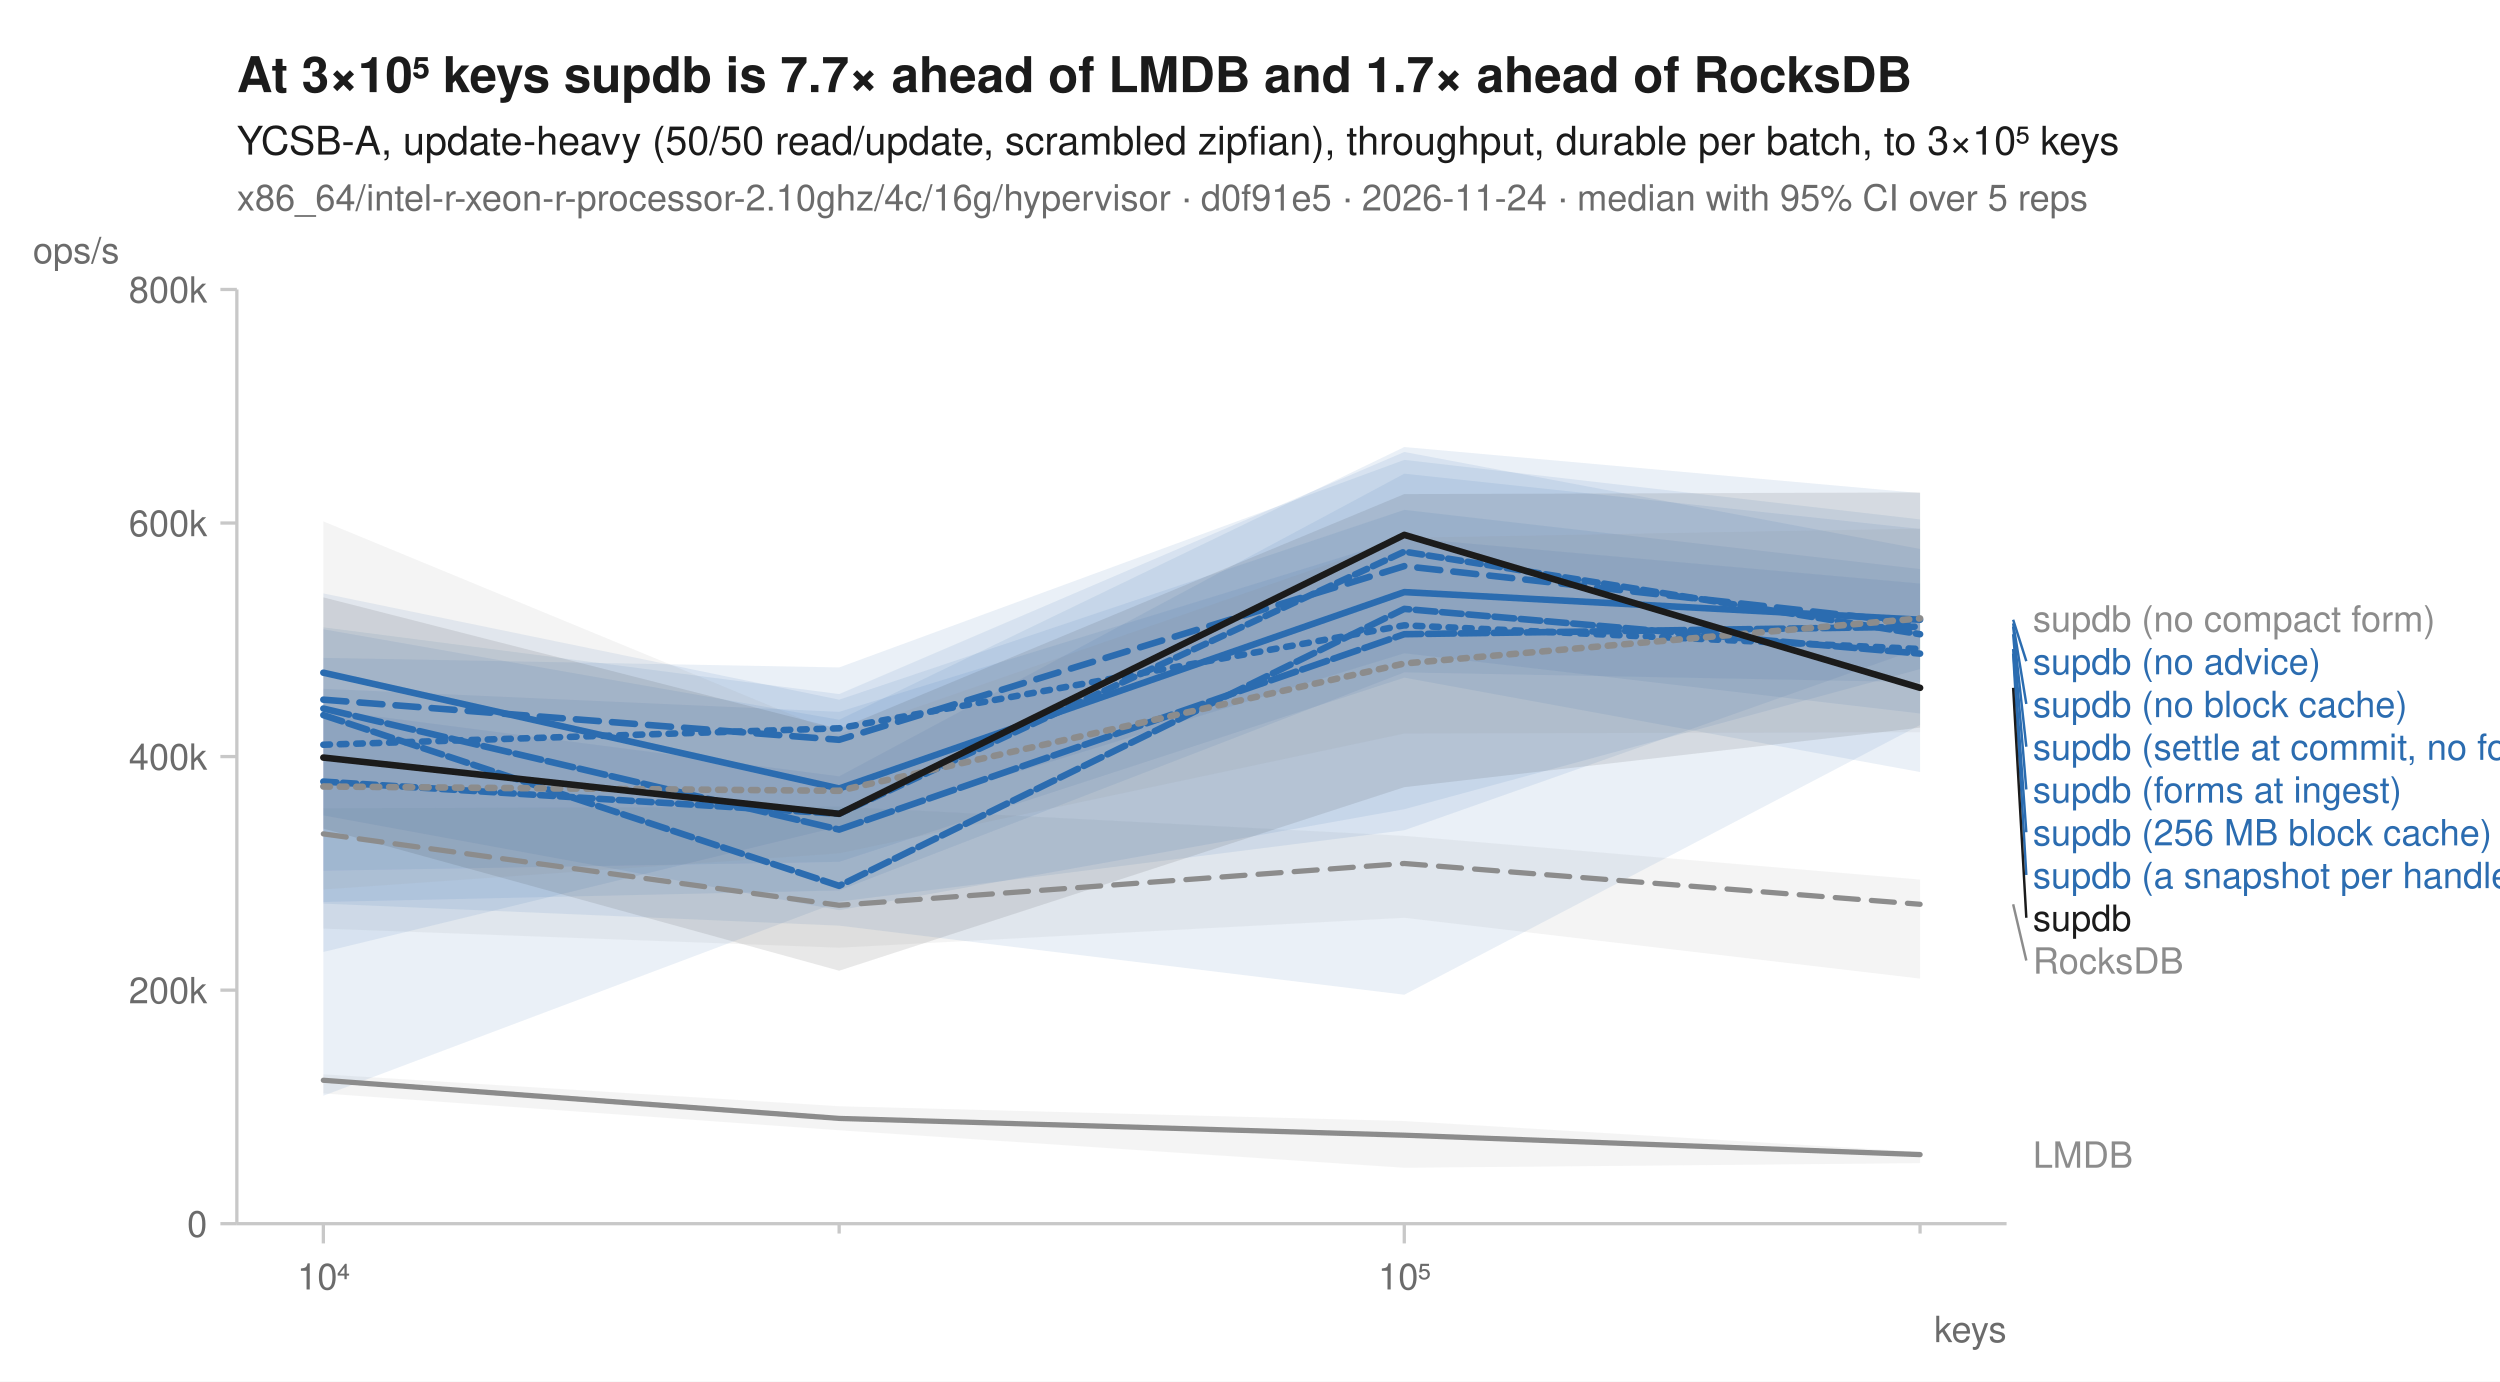
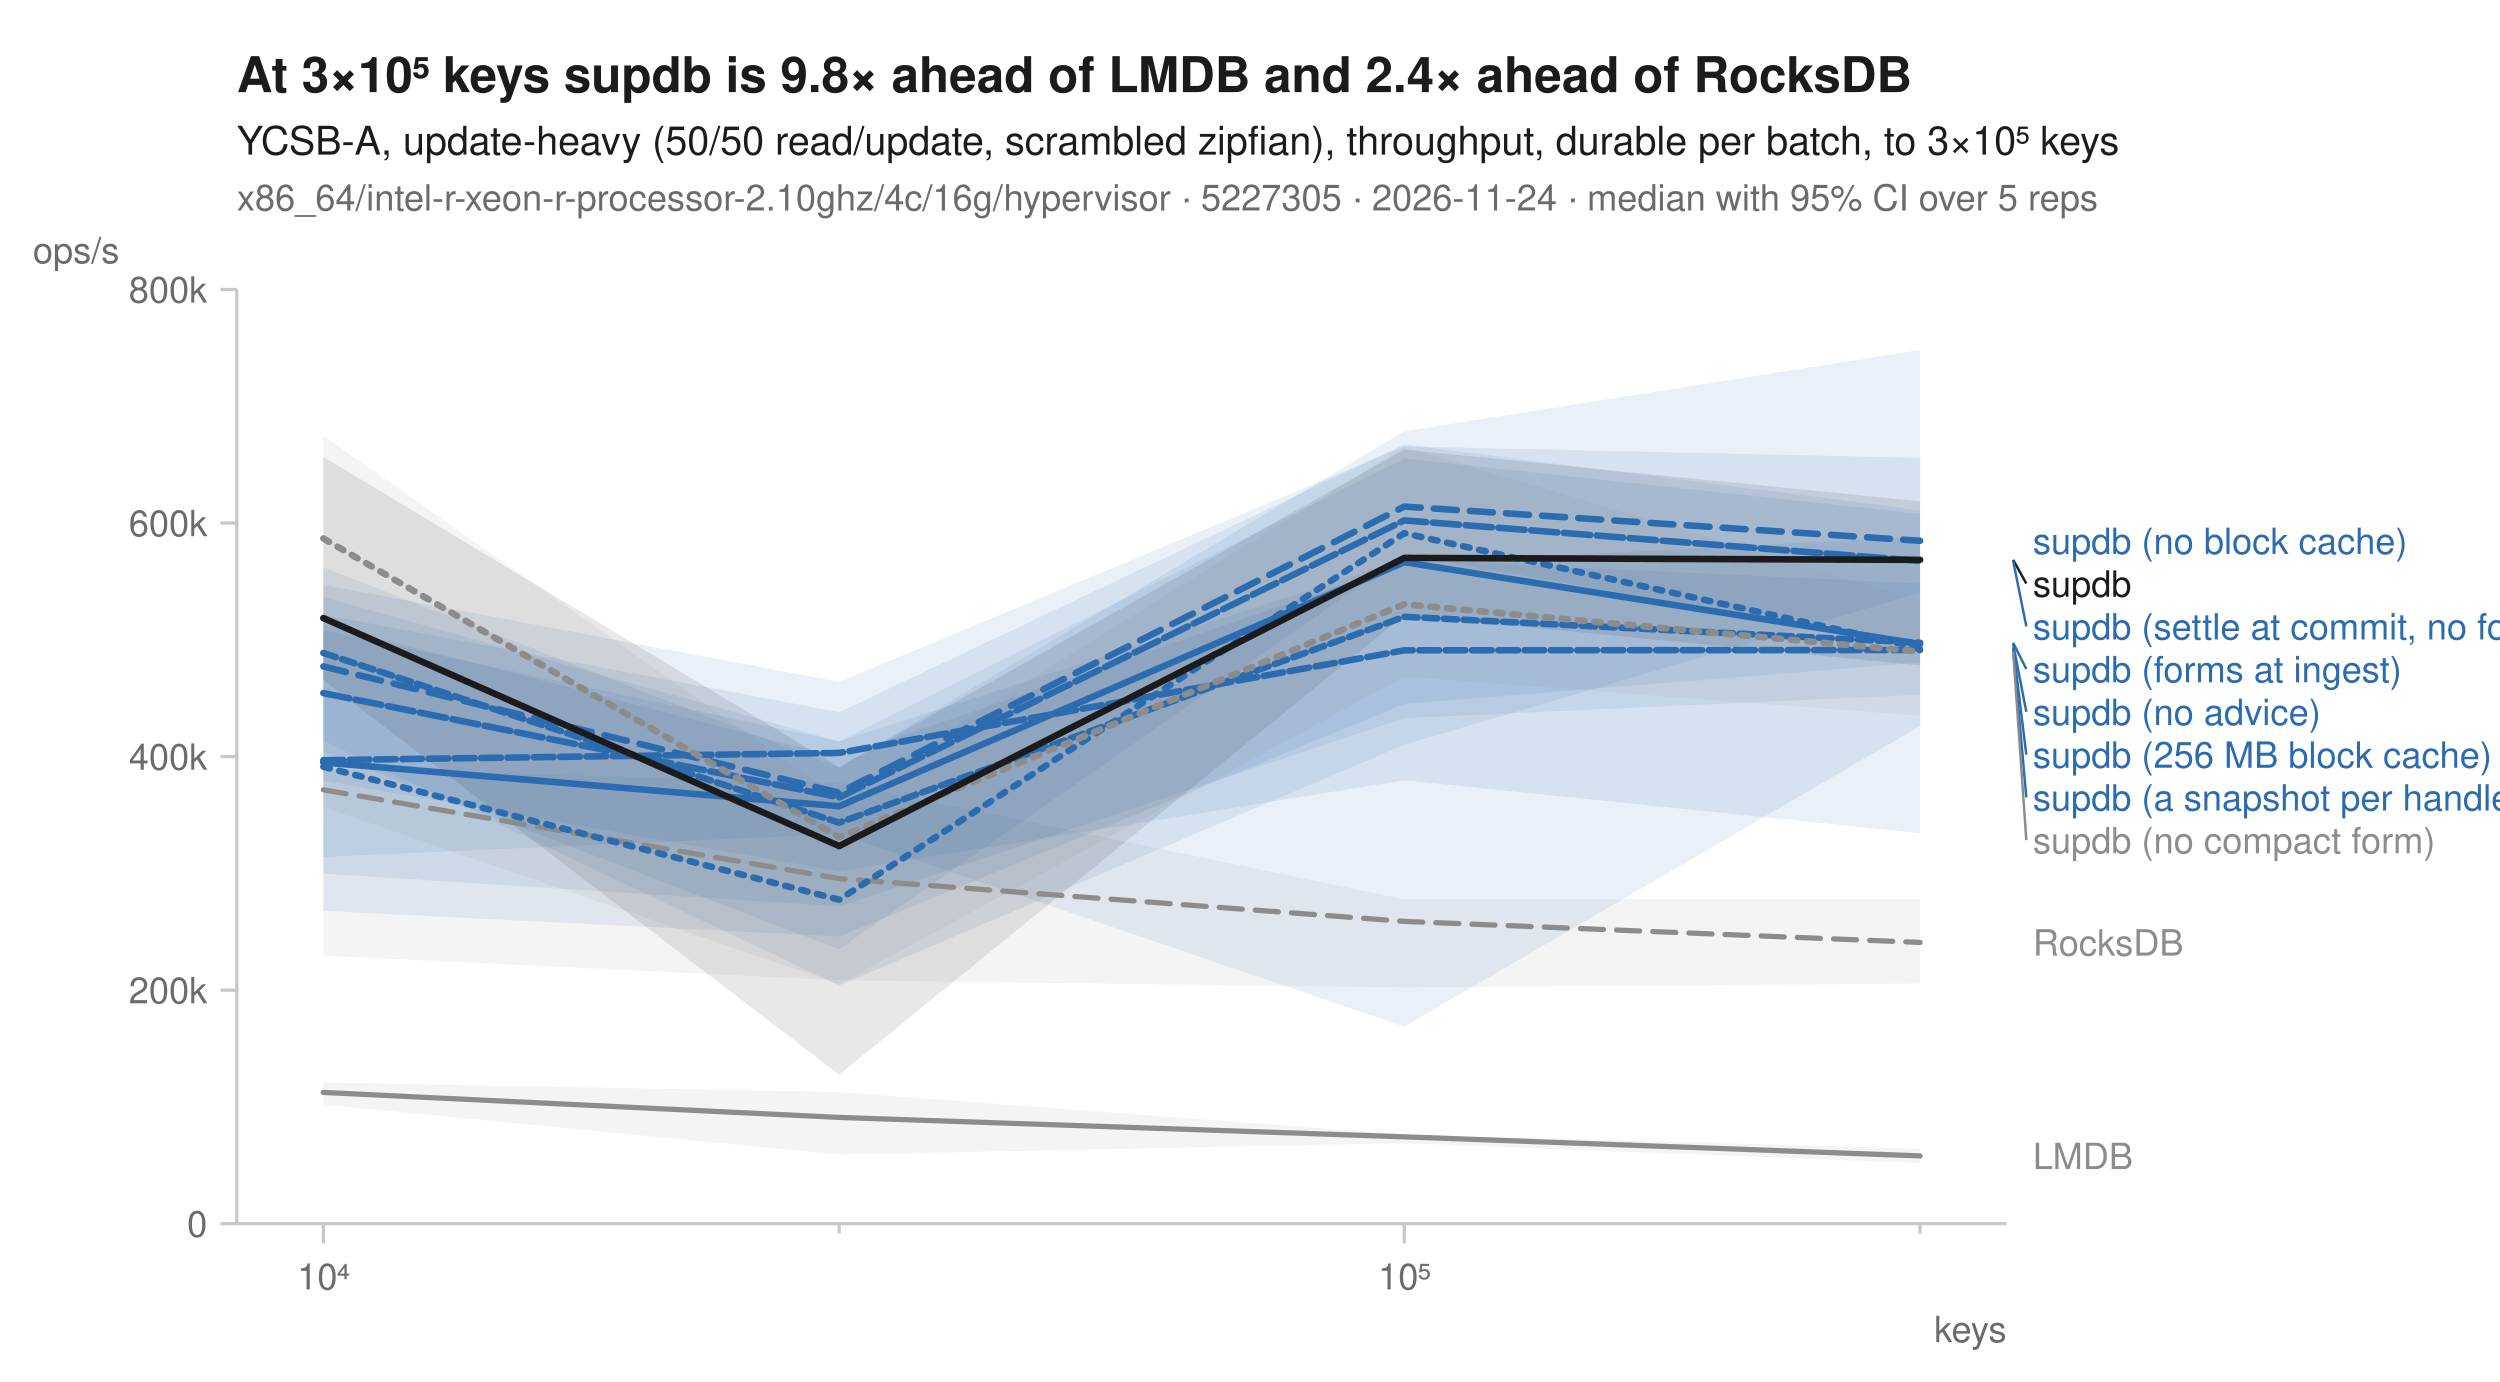
<svg xmlns="http://www.w3.org/2000/svg" width="760" height="420" viewBox="0 0 760 420" font-family="-apple-system, BlinkMacSystemFont, 'Segoe UI', Helvetica, Arial, sans-serif" fill="#1b1b1b">
  <rect width="760" height="420" fill="white" />
-   <text x="72" y="28" font-size="15" font-weight="600">At 3×10⁵ keys supdb is 7.7× ahead of LMDB and 1.7× ahead of RocksDB</text>
+   <text x="72" y="28" font-size="15" font-weight="600">At 3×10⁵ keys supdb is 9.8× ahead of LMDB and 2.4× ahead of RocksDB</text>
  <text x="72" y="47" font-size="12">YCSB-A, update-heavy (50/50 read/update, scrambled zipfian), throughput, durable per batch, to 3×10⁵ keys</text>
-   <text x="72" y="64" font-size="11" fill="#6b6b6b">x86_64/intel-r-xeon-r-processor-2.10ghz/4c/16g/hypervisor · d0f91e5 · 2026-11-24 · median with 95% CI over 5 reps</text>
+   <text x="72" y="64" font-size="11" fill="#6b6b6b">x86_64/intel-r-xeon-r-processor-2.10ghz/4c/16g/hypervisor · 5227305 · 2026-11-24 · median with 95% CI over 5 reps</text>
  <line x1="72" y1="372" x2="610" y2="372" stroke="#c8c8c8" stroke-width="1" />
  <line x1="72" y1="88" x2="72" y2="372" stroke="#c8c8c8" stroke-width="1" />
  <line x1="98.3" y1="372" x2="98.3" y2="378" stroke="#c8c8c8" stroke-width="1" />
  <text x="98.3" y="392" font-size="11" text-anchor="middle" fill="#6b6b6b">10⁴</text>
  <line x1="255.1" y1="372" x2="255.1" y2="375" stroke="#c8c8c8" stroke-width="1" />
  <line x1="426.9" y1="372" x2="426.9" y2="378" stroke="#c8c8c8" stroke-width="1" />
  <text x="426.9" y="392" font-size="11" text-anchor="middle" fill="#6b6b6b">10⁵</text>
  <line x1="583.7" y1="372" x2="583.7" y2="375" stroke="#c8c8c8" stroke-width="1" />
  <text x="610" y="408" font-size="11" text-anchor="end" fill="#6b6b6b">keys</text>
  <line x1="67" y1="372.0" x2="72" y2="372.0" stroke="#c8c8c8" stroke-width="1" />
  <text x="63" y="376.0" font-size="11" text-anchor="end" fill="#6b6b6b">0</text>
  <line x1="67" y1="301.0" x2="72" y2="301.0" stroke="#c8c8c8" stroke-width="1" />
  <text x="63" y="305.0" font-size="11" text-anchor="end" fill="#6b6b6b">200k</text>
  <line x1="67" y1="230.0" x2="72" y2="230.0" stroke="#c8c8c8" stroke-width="1" />
  <text x="63" y="234.0" font-size="11" text-anchor="end" fill="#6b6b6b">400k</text>
  <line x1="67" y1="159.0" x2="72" y2="159.0" stroke="#c8c8c8" stroke-width="1" />
  <text x="63" y="163.0" font-size="11" text-anchor="end" fill="#6b6b6b">600k</text>
  <line x1="67" y1="88.0" x2="72" y2="88.0" stroke="#c8c8c8" stroke-width="1" />
  <text x="63" y="92.0" font-size="11" text-anchor="end" fill="#6b6b6b">800k</text>
  <text x="10" y="80" font-size="11" text-anchor="start" fill="#6b6b6b">ops/s</text>
-   <path d="M98.3,245.7 L255.1,245.2 L426.9,254.1 L583.7,267.4 L583.7,297.5 L426.9,279.0 L255.1,288.1 L98.3,282.3 Z" fill="#8c8c8c" fill-opacity="0.10" />
-   <path d="M98.3,326.6 L255.1,336.3 L426.9,340.8 L583.7,350.2 L583.7,353.6 L426.9,355.0 L255.1,343.6 L98.3,332.4 Z" fill="#8c8c8c" fill-opacity="0.10" />
-   <path d="M98.3,200.0 L255.1,202.9 L426.9,139.8 L583.7,157.9 L583.7,220.4 L426.9,302.4 L255.1,281.4 L98.3,274.7 Z" fill="#2b6cb0" fill-opacity="0.10" />
-   <path d="M98.3,191.3 L255.1,218.8 L426.9,135.9 L583.7,149.9 L583.7,216.9 L426.9,198.6 L255.1,251.3 L98.3,289.4 Z" fill="#2b6cb0" fill-opacity="0.10" />
-   <path d="M98.3,190.7 L255.1,211.0 L426.9,137.4 L583.7,166.9 L583.7,234.7 L426.9,206.0 L255.1,262.0 L98.3,264.7 Z" fill="#2b6cb0" fill-opacity="0.10" />
-   <path d="M98.3,209.4 L255.1,216.4 L426.9,163.5 L583.7,177.4 L583.7,207.4 L426.9,204.4 L255.1,270.7 L98.3,274.2 Z" fill="#2b6cb0" fill-opacity="0.10" />
-   <path d="M98.3,180.4 L255.1,212.7 L426.9,155.0 L583.7,173.0 L583.7,197.1 L426.9,252.4 L255.1,274.1 L98.3,333.1 Z" fill="#2b6cb0" fill-opacity="0.10" />
-   <path d="M98.3,215.7 L255.1,236.0 L426.9,144.0 L583.7,160.8 L583.7,203.4 L426.9,246.0 L255.1,276.7 L98.3,247.9 Z" fill="#2b6cb0" fill-opacity="0.10" />
-   <path d="M98.3,158.5 L255.1,223.2 L426.9,163.5 L583.7,160.7 L583.7,222.6 L426.9,223.0 L255.1,259.4 L98.3,270.4 Z" fill="#8c8c8c" fill-opacity="0.10" />
-   <path d="M98.3,181.6 L255.1,221.6 L426.9,150.2 L583.7,149.7 L583.7,221.2 L426.9,239.3 L255.1,295.1 L98.3,251.9 Z" fill="#1b1b1b" fill-opacity="0.10" />
-   <path d="M98.3,253.5 L255.1,275.2 L426.9,262.5 L583.7,274.9 " fill="none" stroke="#8c8c8c" stroke-width="1.6" stroke-linejoin="round" stroke-linecap="round" stroke-dasharray="7,4" />
-   <path d="M98.3,328.4 L255.1,340.0 L426.9,345.1 L583.7,351.0 " fill="none" stroke="#8c8c8c" stroke-width="1.6" stroke-linejoin="round" stroke-linecap="round" />
-   <path d="M98.3,226.4 L255.1,221.4 L426.9,190.1 L583.7,197.3 " fill="none" stroke="#2b6cb0" stroke-width="2" stroke-linejoin="round" stroke-linecap="round" stroke-dasharray="2,3" />
-   <path d="M98.3,212.7 L255.1,224.9 L426.9,172.1 L583.7,189.5 " fill="none" stroke="#2b6cb0" stroke-width="2" stroke-linejoin="round" stroke-linecap="round" stroke-dasharray="7,4" />
-   <path d="M98.3,204.5 L255.1,239.7 L426.9,180.0 L583.7,188.4 " fill="none" stroke="#2b6cb0" stroke-width="2" stroke-linejoin="round" stroke-linecap="round" />
-   <path d="M98.3,217.4 L255.1,269.3 L426.9,185.1 L583.7,198.7 " fill="none" stroke="#2b6cb0" stroke-width="2" stroke-linejoin="round" stroke-linecap="round" stroke-dasharray="6,2" />
-   <path d="M98.3,215.4 L255.1,252.2 L426.9,192.8 L583.7,190.5 " fill="none" stroke="#2b6cb0" stroke-width="2" stroke-linejoin="round" stroke-linecap="round" stroke-dasharray="8,2" />
-   <path d="M98.3,237.6 L255.1,247.4 L426.9,167.7 L583.7,192.8 " fill="none" stroke="#2b6cb0" stroke-width="2" stroke-linejoin="round" stroke-linecap="round" stroke-dasharray="4,2" />
-   <path d="M98.3,239.1 L255.1,240.4 L426.9,201.7 L583.7,188.0 " fill="none" stroke="#8c8c8c" stroke-width="2" stroke-linejoin="round" stroke-linecap="round" stroke-dasharray="2,3" />
-   <path d="M98.3,230.3 L255.1,247.4 L426.9,162.6 L583.7,209.1 " fill="none" stroke="#1b1b1b" stroke-width="2" stroke-linejoin="round" stroke-linecap="round" />
-   <text x="618.0" y="192.0" font-size="11" fill="#8c8c8c">supdb (no compact form)</text>
-   <line x1="612.0" y1="188.4" x2="616.0" y2="201.0" stroke="#2b6cb0" stroke-width="0.75" />
-   <text x="618.0" y="205.0" font-size="11" fill="#2b6cb0">supdb (no advice)</text>
-   <line x1="612.0" y1="189.5" x2="616.0" y2="214.0" stroke="#2b6cb0" stroke-width="0.75" />
-   <text x="618.0" y="218.0" font-size="11" fill="#2b6cb0">supdb (no block cache)</text>
-   <line x1="612.0" y1="190.5" x2="616.0" y2="227.0" stroke="#2b6cb0" stroke-width="0.75" />
-   <text x="618.0" y="231.0" font-size="11" fill="#2b6cb0">supdb (settle at commit, no forms)</text>
-   <line x1="612.0" y1="192.8" x2="616.0" y2="240.0" stroke="#2b6cb0" stroke-width="0.75" />
-   <text x="618.0" y="244.0" font-size="11" fill="#2b6cb0">supdb (forms at ingest)</text>
-   <line x1="612.0" y1="197.3" x2="616.0" y2="253.0" stroke="#2b6cb0" stroke-width="0.75" />
-   <text x="618.0" y="257.0" font-size="11" fill="#2b6cb0">supdb (256 MB block cache)</text>
-   <line x1="612.0" y1="198.7" x2="616.0" y2="266.0" stroke="#2b6cb0" stroke-width="0.75" />
-   <text x="618.0" y="270.0" font-size="11" fill="#2b6cb0">supdb (a snapshot per handle)</text>
-   <line x1="612.0" y1="209.1" x2="616.0" y2="279.0" stroke="#1b1b1b" stroke-width="0.75" />
-   <text x="618.0" y="283.0" font-size="11" fill="#1b1b1b">supdb</text>
-   <line x1="612.0" y1="274.9" x2="616.0" y2="292.0" stroke="#8c8c8c" stroke-width="0.75" />
-   <text x="618.0" y="296.0" font-size="11" fill="#8c8c8c">RocksDB</text>
-   <text x="618.0" y="355.0" font-size="11" fill="#8c8c8c">LMDB</text>
+   <path d="M98.3,233.7 L255.1,237.9 L426.9,273.4 L583.7,273.4 L583.7,299.0 L426.9,300.2 L255.1,298.0 L98.3,290.5 Z" fill="#8c8c8c" fill-opacity="0.10" />
+   <path d="M98.3,329.1 L255.1,332.0 L426.9,344.9 L583.7,349.2 L583.7,353.6 L426.9,347.5 L255.1,351.0 L98.3,335.8 Z" fill="#8c8c8c" fill-opacity="0.10" />
+   <path d="M98.3,191.6 L255.1,225.4 L426.9,139.4 L583.7,156.2 L583.7,201.4 L426.9,214.0 L255.1,284.7 L98.3,276.9 Z" fill="#2b6cb0" fill-opacity="0.10" />
+   <path d="M98.3,172.5 L255.1,233.3 L426.9,131.1 L583.7,106.4 L583.7,196.1 L426.9,168.6 L255.1,288.6 L98.3,228.6 Z" fill="#2b6cb0" fill-opacity="0.10" />
+   <path d="M98.3,186.9 L255.1,216.5 L426.9,135.1 L583.7,155.1 L583.7,220.7 L426.9,312.1 L255.1,253.5 L98.3,260.5 Z" fill="#2b6cb0" fill-opacity="0.10" />
+   <path d="M98.3,181.5 L255.1,225.4 L426.9,170.1 L583.7,177.4 L583.7,211.2 L426.9,218.3 L255.1,275.5 L98.3,265.6 Z" fill="#2b6cb0" fill-opacity="0.10" />
+   <path d="M98.3,177.8 L255.1,207.3 L426.9,135.7 L583.7,139.2 L583.7,180.2 L426.9,226.4 L255.1,299.6 L98.3,225.2 Z" fill="#2b6cb0" fill-opacity="0.10" />
+   <path d="M98.3,189.8 L255.1,230.2 L426.9,171.4 L583.7,163.1 L583.7,253.3 L426.9,237.2 L255.1,264.9 L98.3,237.3 Z" fill="#2b6cb0" fill-opacity="0.10" />
+   <path d="M98.3,132.4 L255.1,242.7 L426.9,135.8 L583.7,182.7 L583.7,217.6 L426.9,205.7 L255.1,299.2 L98.3,245.4 Z" fill="#8c8c8c" fill-opacity="0.10" />
+   <path d="M98.3,138.9 L255.1,233.2 L426.9,136.7 L583.7,152.4 L583.7,202.3 L426.9,187.0 L255.1,326.7 L98.3,206.7 Z" fill="#1b1b1b" fill-opacity="0.10" />
+   <path d="M98.3,240.1 L255.1,267.1 L426.9,280.1 L583.7,286.5 " fill="none" stroke="#8c8c8c" stroke-width="1.6" stroke-linejoin="round" stroke-linecap="round" stroke-dasharray="7,4" />
+   <path d="M98.3,332.1 L255.1,339.7 L426.9,345.6 L583.7,351.4 " fill="none" stroke="#8c8c8c" stroke-width="1.6" stroke-linejoin="round" stroke-linecap="round" />
+   <path d="M98.3,233.1 L255.1,273.5 L426.9,162.1 L583.7,196.9 " fill="none" stroke="#2b6cb0" stroke-width="2" stroke-linejoin="round" stroke-linecap="round" stroke-dasharray="2,3" />
+   <path d="M98.3,202.6 L255.1,241.0 L426.9,154.0 L583.7,164.4 " fill="none" stroke="#2b6cb0" stroke-width="2" stroke-linejoin="round" stroke-linecap="round" stroke-dasharray="7,4" />
+   <path d="M98.3,231.8 L255.1,245.1 L426.9,170.9 L583.7,195.8 " fill="none" stroke="#2b6cb0" stroke-width="2" stroke-linejoin="round" stroke-linecap="round" />
+   <path d="M98.3,231.1 L255.1,228.9 L426.9,197.7 L583.7,197.6 " fill="none" stroke="#2b6cb0" stroke-width="2" stroke-linejoin="round" stroke-linecap="round" stroke-dasharray="6,2" />
+   <path d="M98.3,210.7 L255.1,242.4 L426.9,158.2 L583.7,170.5 " fill="none" stroke="#2b6cb0" stroke-width="2" stroke-linejoin="round" stroke-linecap="round" stroke-dasharray="8,2" />
+   <path d="M98.3,198.5 L255.1,250.1 L426.9,187.5 L583.7,195.4 " fill="none" stroke="#2b6cb0" stroke-width="2" stroke-linejoin="round" stroke-linecap="round" stroke-dasharray="4,2" />
+   <path d="M98.3,163.7 L255.1,254.5 L426.9,183.7 L583.7,198.1 " fill="none" stroke="#8c8c8c" stroke-width="2" stroke-linejoin="round" stroke-linecap="round" stroke-dasharray="2,3" />
+   <path d="M98.3,187.9 L255.1,257.2 L426.9,169.6 L583.7,170.2 " fill="none" stroke="#1b1b1b" stroke-width="2" stroke-linejoin="round" stroke-linecap="round" />
+   <text x="618.0" y="168.4" font-size="11" fill="#2b6cb0">supdb (no block cache)</text>
+   <line x1="612.0" y1="170.2" x2="616.0" y2="177.4" stroke="#1b1b1b" stroke-width="0.75" />
+   <text x="618.0" y="181.4" font-size="11" fill="#1b1b1b">supdb</text>
+   <line x1="612.0" y1="170.5" x2="616.0" y2="190.4" stroke="#2b6cb0" stroke-width="0.75" />
+   <text x="618.0" y="194.4" font-size="11" fill="#2b6cb0">supdb (settle at commit, no forms)</text>
+   <line x1="612.0" y1="195.4" x2="616.0" y2="203.4" stroke="#2b6cb0" stroke-width="0.75" />
+   <text x="618.0" y="207.4" font-size="11" fill="#2b6cb0">supdb (forms at ingest)</text>
+   <line x1="612.0" y1="195.8" x2="616.0" y2="216.4" stroke="#2b6cb0" stroke-width="0.75" />
+   <text x="618.0" y="220.4" font-size="11" fill="#2b6cb0">supdb (no advice)</text>
+   <line x1="612.0" y1="196.9" x2="616.0" y2="229.4" stroke="#2b6cb0" stroke-width="0.75" />
+   <text x="618.0" y="233.4" font-size="11" fill="#2b6cb0">supdb (256 MB block cache)</text>
+   <line x1="612.0" y1="197.6" x2="616.0" y2="242.4" stroke="#2b6cb0" stroke-width="0.75" />
+   <text x="618.0" y="246.4" font-size="11" fill="#2b6cb0">supdb (a snapshot per handle)</text>
+   <line x1="612.0" y1="198.1" x2="616.0" y2="255.4" stroke="#8c8c8c" stroke-width="0.75" />
+   <text x="618.0" y="259.4" font-size="11" fill="#8c8c8c">supdb (no compact form)</text>
+   <text x="618.0" y="290.5" font-size="11" fill="#8c8c8c">RocksDB</text>
+   <text x="618.0" y="355.4" font-size="11" fill="#8c8c8c">LMDB</text>
</svg>
